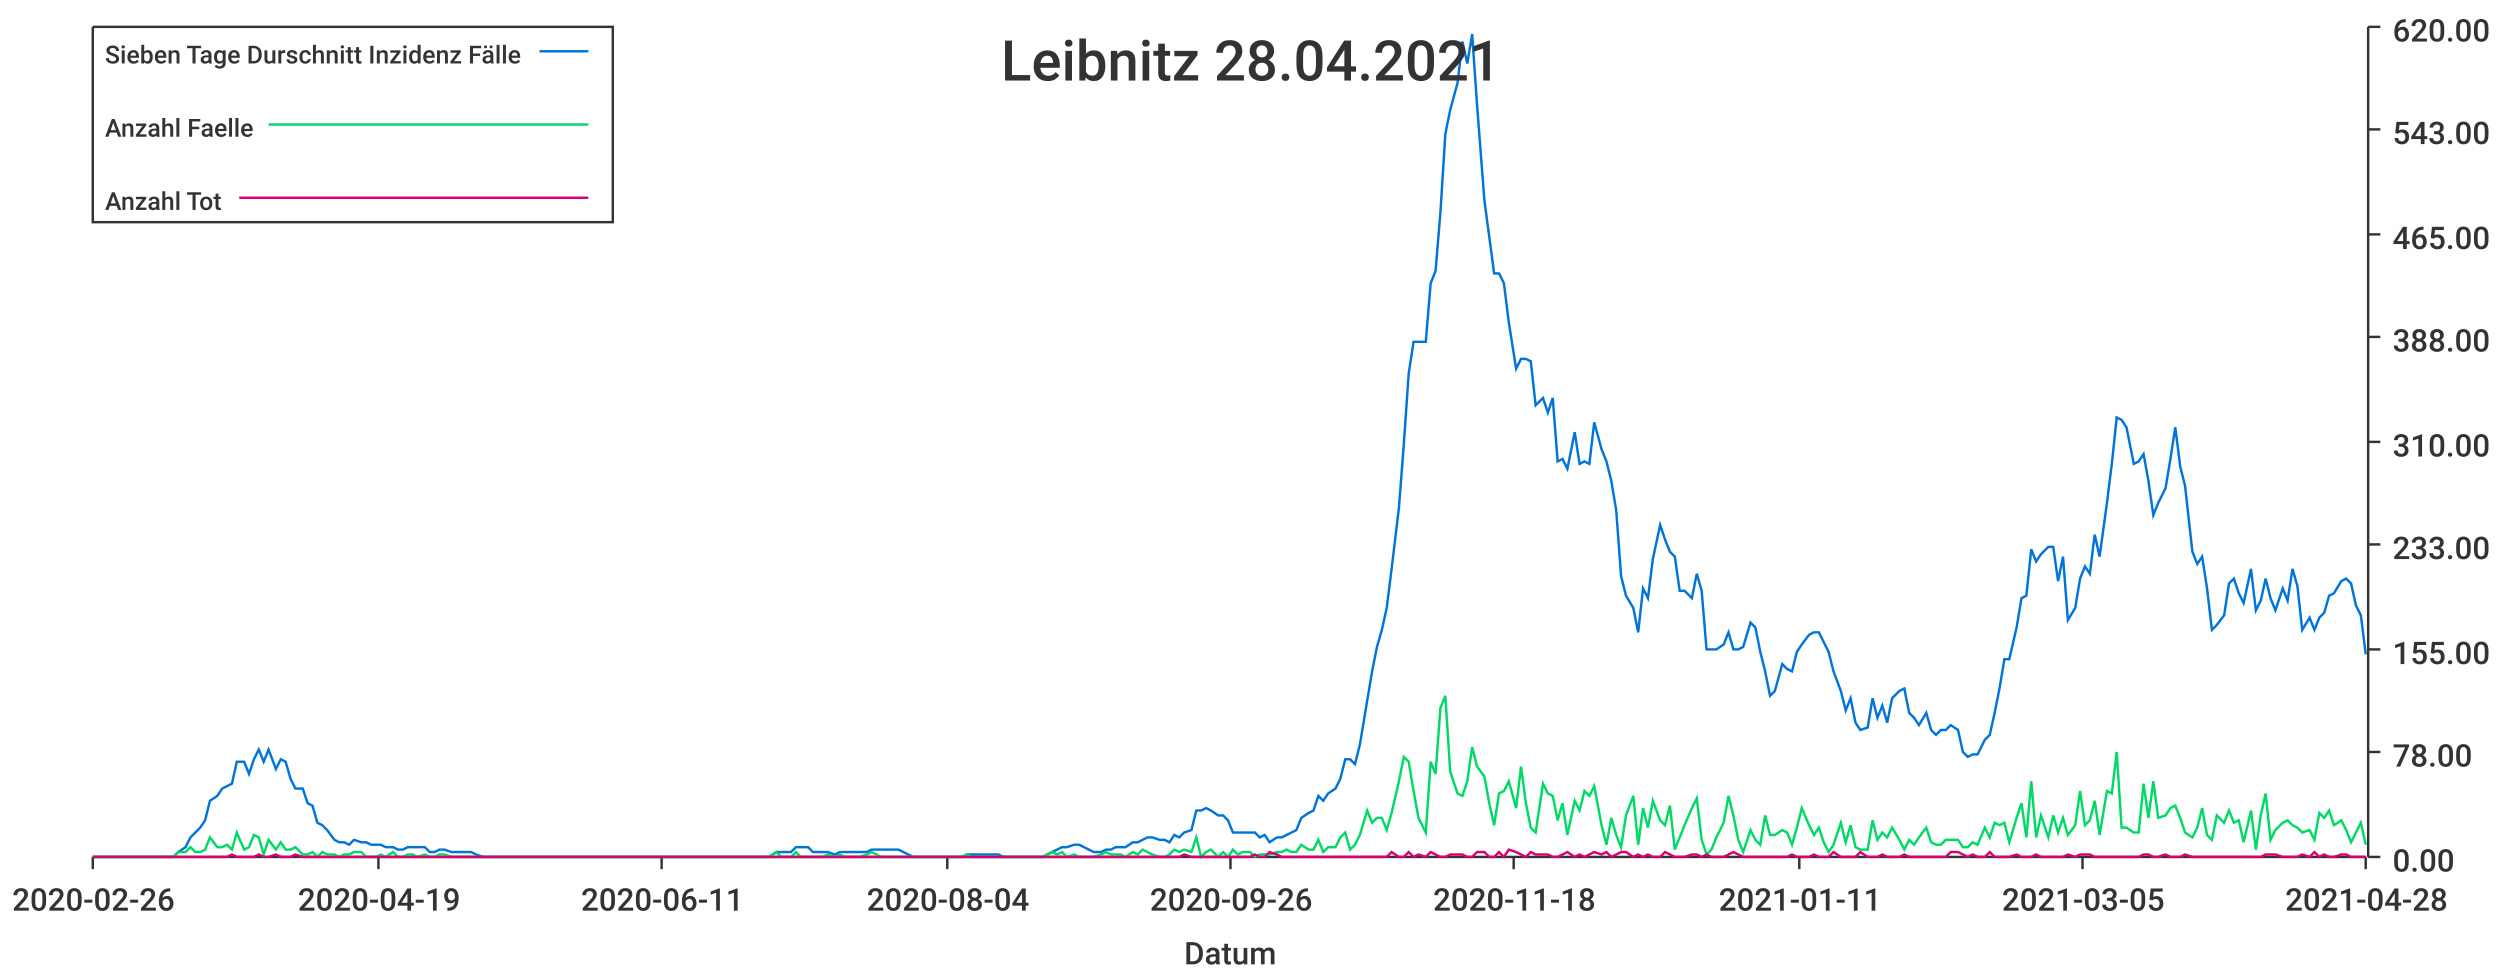
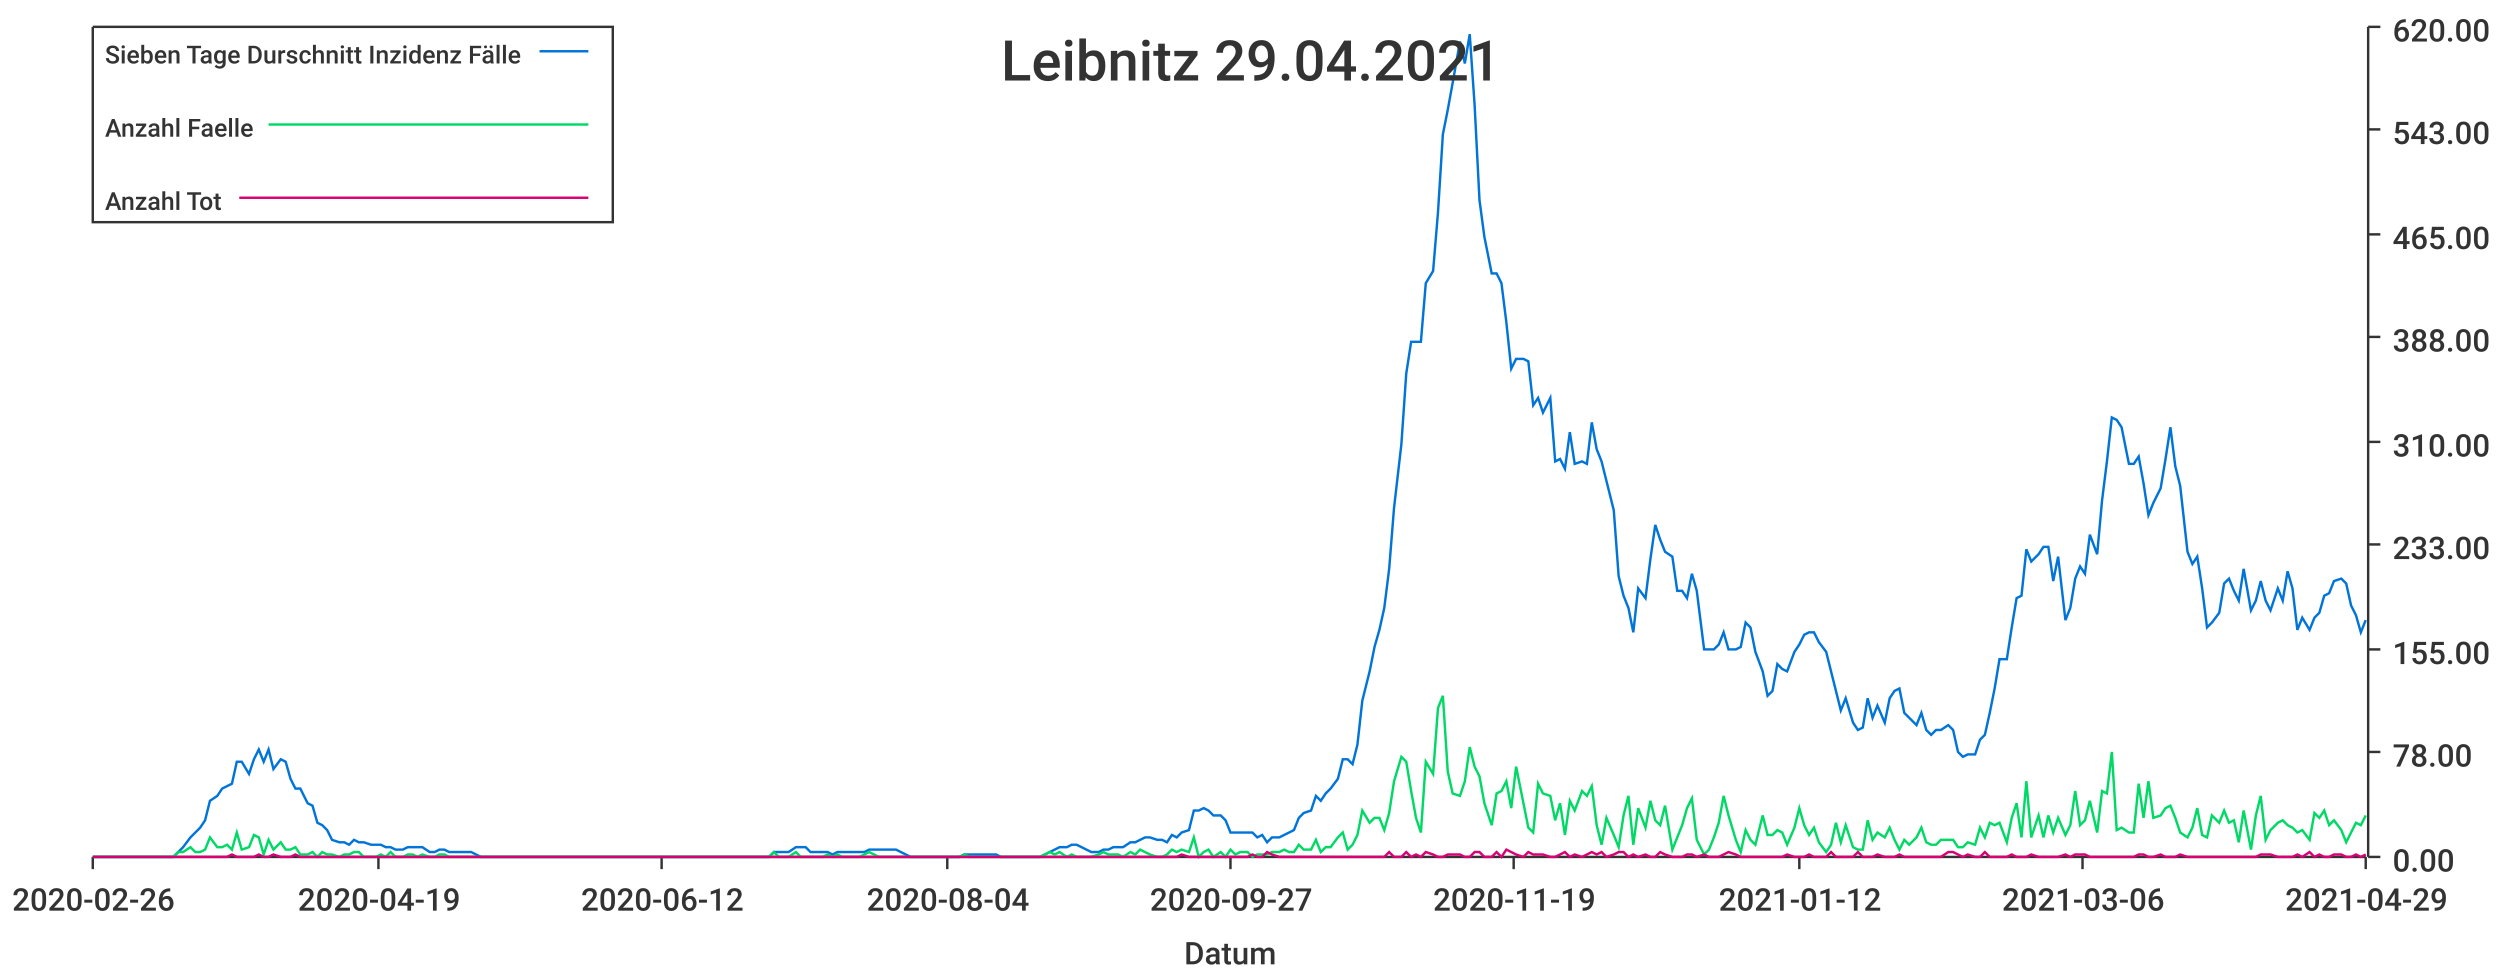
<svg xmlns="http://www.w3.org/2000/svg" width="1024" height="400">\n<path d="M 0 0 L 1024 0 L 1024 400 L 0 400 L 0 0" style="stroke-width:0;stroke:rgba(255,255,255,1.0);fill:rgba(255,255,255,1.0)" />
  <path d="M 38 11 L 969 11 L 969 351 L 38 351 L 38 11" style="stroke-width:0;stroke:rgba(255,255,255,1.0);fill:rgba(255,255,255,1.0)" />
  <path d="M 38 351 L 969 351" style="stroke-width:1;stroke:rgba(51,51,51,1.0);fill:none" />
  <path d="M 38 351 L 38 356" style="stroke-width:1;stroke:rgba(51,51,51,1.0);fill:none" />
  <text x="5" y="373" style="stroke-width:0;stroke:none;fill:rgba(51,51,51,1.0);font-size:12.8px;font-family:'Roboto Medium',sans-serif">2020-02-26</text>
  <path d="M 155 351 L 155 356" style="stroke-width:1;stroke:rgba(51,51,51,1.0);fill:none" />
  <text x="122" y="373" style="stroke-width:0;stroke:none;fill:rgba(51,51,51,1.0);font-size:12.8px;font-family:'Roboto Medium',sans-serif">2020-04-19</text>
  <path d="M 271 351 L 271 356" style="stroke-width:1;stroke:rgba(51,51,51,1.0);fill:none" />
-   <text x="238" y="373" style="stroke-width:0;stroke:none;fill:rgba(51,51,51,1.0);font-size:12.8px;font-family:'Roboto Medium',sans-serif">2020-06-11</text>
+   <text x="238" y="373" style="stroke-width:0;stroke:none;fill:rgba(51,51,51,1.0);font-size:12.8px;font-family:'Roboto Medium',sans-serif">2020-06-12</text>
  <path d="M 388 351 L 388 356" style="stroke-width:1;stroke:rgba(51,51,51,1.0);fill:none" />
  <text x="355" y="373" style="stroke-width:0;stroke:none;fill:rgba(51,51,51,1.0);font-size:12.8px;font-family:'Roboto Medium',sans-serif">2020-08-04</text>
  <path d="M 504 351 L 504 356" style="stroke-width:1;stroke:rgba(51,51,51,1.0);fill:none" />
-   <text x="471" y="373" style="stroke-width:0;stroke:none;fill:rgba(51,51,51,1.0);font-size:12.8px;font-family:'Roboto Medium',sans-serif">2020-09-26</text>
+   <text x="471" y="373" style="stroke-width:0;stroke:none;fill:rgba(51,51,51,1.0);font-size:12.8px;font-family:'Roboto Medium',sans-serif">2020-09-27</text>
  <path d="M 620 351 L 620 356" style="stroke-width:1;stroke:rgba(51,51,51,1.0);fill:none" />
-   <text x="587" y="373" style="stroke-width:0;stroke:none;fill:rgba(51,51,51,1.0);font-size:12.8px;font-family:'Roboto Medium',sans-serif">2020-11-18</text>
+   <text x="587" y="373" style="stroke-width:0;stroke:none;fill:rgba(51,51,51,1.0);font-size:12.8px;font-family:'Roboto Medium',sans-serif">2020-11-19</text>
  <path d="M 737 351 L 737 356" style="stroke-width:1;stroke:rgba(51,51,51,1.0);fill:none" />
-   <text x="704" y="373" style="stroke-width:0;stroke:none;fill:rgba(51,51,51,1.0);font-size:12.8px;font-family:'Roboto Medium',sans-serif">2021-01-11</text>
+   <text x="704" y="373" style="stroke-width:0;stroke:none;fill:rgba(51,51,51,1.0);font-size:12.8px;font-family:'Roboto Medium',sans-serif">2021-01-12</text>
  <path d="M 853 351 L 853 356" style="stroke-width:1;stroke:rgba(51,51,51,1.0);fill:none" />
-   <text x="820" y="373" style="stroke-width:0;stroke:none;fill:rgba(51,51,51,1.0);font-size:12.8px;font-family:'Roboto Medium',sans-serif">2021-03-05</text>
+   <text x="820" y="373" style="stroke-width:0;stroke:none;fill:rgba(51,51,51,1.0);font-size:12.8px;font-family:'Roboto Medium',sans-serif">2021-03-06</text>
  <path d="M 969 351 L 969 356" style="stroke-width:1;stroke:rgba(51,51,51,1.0);fill:none" />
-   <text x="936" y="373" style="stroke-width:0;stroke:none;fill:rgba(51,51,51,1.0);font-size:12.8px;font-family:'Roboto Medium',sans-serif">2021-04-28</text>
+   <text x="936" y="373" style="stroke-width:0;stroke:none;fill:rgba(51,51,51,1.0);font-size:12.8px;font-family:'Roboto Medium',sans-serif">2021-04-29</text>
  <text x="485" y="395" style="stroke-width:0;stroke:none;fill:rgba(51,51,51,1.0);font-size:12.8px;font-family:'Roboto Medium',sans-serif">Datum</text>
  <path d="M 970 351 L 970 11" style="stroke-width:1;stroke:rgba(51,51,51,1.0);fill:none" />
  <path d="M 970 351 L 975 351" style="stroke-width:1;stroke:rgba(51,51,51,1.0);fill:none" />
  <text x="980" y="357" style="stroke-width:0;stroke:none;fill:rgba(51,51,51,1.0);font-size:12.8px;font-family:'Roboto Medium',sans-serif">0.00</text>
  <path d="M 970 308 L 975 308" style="stroke-width:1;stroke:rgba(51,51,51,1.0);fill:none" />
  <text x="980" y="314" style="stroke-width:0;stroke:none;fill:rgba(51,51,51,1.0);font-size:12.8px;font-family:'Roboto Medium',sans-serif">78.00</text>
  <path d="M 970 266 L 975 266" style="stroke-width:1;stroke:rgba(51,51,51,1.0);fill:none" />
  <text x="980" y="272" style="stroke-width:0;stroke:none;fill:rgba(51,51,51,1.0);font-size:12.8px;font-family:'Roboto Medium',sans-serif">155.00</text>
  <path d="M 970 223 L 975 223" style="stroke-width:1;stroke:rgba(51,51,51,1.0);fill:none" />
  <text x="980" y="229" style="stroke-width:0;stroke:none;fill:rgba(51,51,51,1.0);font-size:12.8px;font-family:'Roboto Medium',sans-serif">233.00</text>
  <path d="M 970 181 L 975 181" style="stroke-width:1;stroke:rgba(51,51,51,1.0);fill:none" />
  <text x="980" y="187" style="stroke-width:0;stroke:none;fill:rgba(51,51,51,1.0);font-size:12.8px;font-family:'Roboto Medium',sans-serif">310.00</text>
  <path d="M 970 138 L 975 138" style="stroke-width:1;stroke:rgba(51,51,51,1.0);fill:none" />
  <text x="980" y="144" style="stroke-width:0;stroke:none;fill:rgba(51,51,51,1.0);font-size:12.8px;font-family:'Roboto Medium',sans-serif">388.00</text>
  <path d="M 970 96 L 975 96" style="stroke-width:1;stroke:rgba(51,51,51,1.0);fill:none" />
  <text x="980" y="102" style="stroke-width:0;stroke:none;fill:rgba(51,51,51,1.0);font-size:12.8px;font-family:'Roboto Medium',sans-serif">465.00</text>
  <path d="M 970 53 L 975 53" style="stroke-width:1;stroke:rgba(51,51,51,1.0);fill:none" />
  <text x="980" y="59" style="stroke-width:0;stroke:none;fill:rgba(51,51,51,1.0);font-size:12.8px;font-family:'Roboto Medium',sans-serif">543.00</text>
  <path d="M 970 11 L 975 11" style="stroke-width:1;stroke:rgba(51,51,51,1.0);fill:none" />
  <text x="980" y="17" style="stroke-width:0;stroke:none;fill:rgba(51,51,51,1.0);font-size:12.8px;font-family:'Roboto Medium',sans-serif">620.00</text>
-   <path d="M 38 351 L 41 351 L 43 351 L 45 351 L 47 351 L 49 351 L 52 351 L 54 351 L 56 351 L 58 351 L 60 351 L 62 351 L 65 351 L 67 351 L 69 351 L 71 351 L 73 349 L 76 347 L 78 343 L 80 341 L 82 339 L 84 336 L 86 328 L 89 326 L 91 323 L 93 322 L 95 321 L 97 312 L 100 312 L 102 317 L 104 311 L 106 307 L 108 312 L 110 307 L 113 315 L 115 311 L 117 312 L 119 319 L 121 323 L 124 323 L 126 329 L 128 330 L 130 337 L 132 338 L 134 340 L 137 344 L 139 345 L 141 345 L 143 346 L 145 344 L 148 345 L 150 345 L 152 346 L 154 346 L 156 346 L 158 347 L 161 347 L 163 348 L 165 348 L 167 347 L 169 347 L 171 347 L 174 347 L 176 349 L 178 349 L 180 348 L 182 348 L 185 349 L 187 349 L 189 349 L 191 349 L 193 349 L 195 350 L 198 351 L 200 351 L 202 351 L 204 351 L 206 351 L 209 351 L 211 351 L 213 351 L 215 351 L 217 351 L 219 351 L 222 351 L 224 351 L 226 351 L 228 351 L 230 351 L 233 351 L 235 351 L 237 351 L 239 351 L 241 351 L 243 351 L 246 351 L 248 351 L 250 351 L 252 351 L 254 351 L 257 351 L 259 351 L 261 351 L 263 351 L 265 351 L 267 351 L 270 351 L 272 351 L 274 351 L 276 351 L 278 351 L 281 351 L 283 351 L 285 351 L 287 351 L 289 351 L 291 351 L 294 351 L 296 351 L 298 351 L 300 351 L 302 351 L 304 351 L 307 351 L 309 351 L 311 351 L 313 351 L 315 351 L 318 349 L 320 349 L 322 349 L 324 349 L 326 347 L 328 347 L 331 347 L 333 349 L 335 349 L 337 349 L 339 349 L 342 350 L 344 349 L 346 349 L 348 349 L 350 349 L 352 349 L 355 349 L 357 348 L 359 348 L 361 348 L 363 348 L 366 348 L 368 348 L 370 349 L 372 350 L 374 351 L 376 351 L 379 351 L 381 351 L 383 351 L 385 351 L 387 351 L 390 351 L 392 351 L 394 351 L 396 350 L 398 350 L 400 350 L 403 350 L 405 350 L 407 350 L 409 350 L 411 351 L 414 351 L 416 351 L 418 351 L 420 351 L 422 351 L 424 351 L 427 351 L 429 350 L 431 349 L 433 348 L 435 347 L 437 347 L 440 346 L 442 346 L 444 347 L 446 348 L 448 349 L 451 349 L 453 348 L 455 348 L 457 347 L 459 347 L 461 347 L 464 345 L 466 345 L 468 344 L 470 343 L 472 343 L 475 344 L 477 344 L 479 345 L 481 342 L 483 343 L 485 341 L 488 340 L 490 332 L 492 332 L 494 331 L 496 332 L 499 334 L 501 334 L 503 336 L 505 341 L 507 341 L 509 341 L 512 341 L 514 341 L 516 343 L 518 342 L 520 345 L 523 343 L 525 343 L 527 342 L 529 341 L 531 340 L 533 335 L 536 333 L 538 332 L 540 326 L 542 328 L 544 325 L 547 323 L 549 319 L 551 311 L 553 311 L 555 313 L 557 305 L 560 287 L 562 275 L 564 265 L 566 258 L 568 249 L 570 233 L 573 208 L 575 182 L 577 153 L 579 140 L 581 140 L 584 140 L 586 116 L 588 111 L 590 87 L 592 55 L 594 45 L 597 34 L 599 17 L 601 26 L 603 14 L 605 43 L 608 82 L 610 97 L 612 112 L 614 112 L 616 116 L 618 132 L 621 151 L 623 147 L 625 147 L 627 148 L 629 166 L 632 163 L 634 169 L 636 163 L 638 189 L 640 188 L 642 192 L 645 177 L 647 190 L 649 189 L 651 190 L 653 173 L 656 184 L 658 189 L 660 197 L 662 209 L 664 236 L 666 244 L 669 249 L 671 259 L 673 241 L 675 245 L 677 229 L 680 215 L 682 221 L 684 226 L 686 228 L 688 242 L 690 242 L 693 245 L 695 235 L 697 242 L 699 266 L 701 266 L 703 266 L 706 264 L 708 259 L 710 266 L 712 266 L 714 265 L 717 255 L 719 257 L 721 267 L 723 275 L 725 285 L 727 283 L 730 272 L 732 274 L 734 275 L 736 267 L 738 264 L 741 260 L 743 259 L 745 259 L 747 263 L 749 267 L 751 275 L 754 283 L 756 291 L 758 286 L 760 296 L 762 299 L 765 298 L 767 286 L 769 294 L 771 289 L 773 296 L 775 286 L 778 283 L 780 282 L 782 292 L 784 294 L 786 297 L 789 292 L 791 299 L 793 301 L 795 299 L 797 299 L 799 297 L 802 299 L 804 308 L 806 310 L 808 309 L 810 309 L 813 303 L 815 301 L 817 292 L 819 282 L 821 270 L 823 270 L 826 257 L 828 245 L 830 244 L 832 225 L 834 230 L 836 227 L 839 224 L 841 224 L 843 238 L 845 228 L 847 254 L 850 249 L 852 237 L 854 232 L 856 235 L 858 219 L 860 228 L 863 206 L 865 190 L 867 171 L 869 172 L 871 175 L 874 190 L 876 189 L 878 186 L 880 197 L 882 211 L 884 206 L 887 200 L 889 188 L 891 175 L 893 191 L 895 199 L 898 226 L 900 231 L 902 228 L 904 241 L 906 258 L 908 256 L 911 252 L 913 239 L 915 237 L 917 243 L 919 247 L 922 233 L 924 250 L 926 246 L 928 237 L 930 245 L 932 250 L 935 241 L 937 246 L 939 233 L 941 240 L 943 258 L 946 253 L 948 258 L 950 253 L 952 251 L 954 244 L 956 243 L 959 238 L 961 237 L 963 239 L 965 248 L 967 252 L 969 268" style="stroke-width:1;stroke:rgba(0,116,217,1.0);fill:none" />
-   <path d="M 38 351 L 41 351 L 43 351 L 45 351 L 47 351 L 49 351 L 52 351 L 54 351 L 56 351 L 58 351 L 60 351 L 62 351 L 65 351 L 67 351 L 69 351 L 71 351 L 73 349 L 76 349 L 78 347 L 80 349 L 82 349 L 84 348 L 86 343 L 89 347 L 91 347 L 93 346 L 95 348 L 97 341 L 100 348 L 102 347 L 104 342 L 106 343 L 108 350 L 110 344 L 113 348 L 115 345 L 117 348 L 119 348 L 121 347 L 124 350 L 126 350 L 128 349 L 130 351 L 132 349 L 134 350 L 137 350 L 139 351 L 141 350 L 143 350 L 145 349 L 148 349 L 150 351 L 152 351 L 154 351 L 156 350 L 158 351 L 161 349 L 163 351 L 165 351 L 167 350 L 169 350 L 171 351 L 174 350 L 176 351 L 178 351 L 180 350 L 182 350 L 185 351 L 187 351 L 189 351 L 191 351 L 193 351 L 195 351 L 198 351 L 200 351 L 202 351 L 204 351 L 206 351 L 209 351 L 211 351 L 213 351 L 215 351 L 217 351 L 219 351 L 222 351 L 224 351 L 226 351 L 228 351 L 230 351 L 233 351 L 235 351 L 237 351 L 239 351 L 241 351 L 243 351 L 246 351 L 248 351 L 250 351 L 252 351 L 254 351 L 257 351 L 259 351 L 261 351 L 263 351 L 265 351 L 267 351 L 270 351 L 272 351 L 274 351 L 276 351 L 278 351 L 281 351 L 283 351 L 285 351 L 287 351 L 289 351 L 291 351 L 294 351 L 296 351 L 298 351 L 300 351 L 302 351 L 304 351 L 307 351 L 309 351 L 311 351 L 313 351 L 315 351 L 318 349 L 320 351 L 322 351 L 324 351 L 326 349 L 328 351 L 331 351 L 333 351 L 335 351 L 337 351 L 339 350 L 342 351 L 344 350 L 346 351 L 348 351 L 350 351 L 352 351 L 355 350 L 357 349 L 359 350 L 361 351 L 363 351 L 366 351 L 368 351 L 370 351 L 372 351 L 374 351 L 376 351 L 379 351 L 381 351 L 383 351 L 385 351 L 387 351 L 390 351 L 392 351 L 394 351 L 396 350 L 398 351 L 400 351 L 403 351 L 405 351 L 407 351 L 409 351 L 411 351 L 414 351 L 416 351 L 418 351 L 420 351 L 422 351 L 424 351 L 427 351 L 429 350 L 431 349 L 433 350 L 435 349 L 437 351 L 440 350 L 442 351 L 444 351 L 446 351 L 448 351 L 451 350 L 453 349 L 455 350 L 457 350 L 459 350 L 461 351 L 464 349 L 466 350 L 468 348 L 470 349 L 472 350 L 475 351 L 477 351 L 479 350 L 481 348 L 483 349 L 485 348 L 488 349 L 490 343 L 492 351 L 494 349 L 496 348 L 499 351 L 501 349 L 503 351 L 505 348 L 507 350 L 509 349 L 512 349 L 514 351 L 516 350 L 518 350 L 520 350 L 523 349 L 525 349 L 527 348 L 529 349 L 531 349 L 533 346 L 536 348 L 538 348 L 540 344 L 542 349 L 544 347 L 547 347 L 549 343 L 551 341 L 553 348 L 555 346 L 557 342 L 560 332 L 562 337 L 564 335 L 566 335 L 568 340 L 570 333 L 573 320 L 575 310 L 577 312 L 579 324 L 581 335 L 584 341 L 586 312 L 588 317 L 590 290 L 592 285 L 594 316 L 597 325 L 599 326 L 601 320 L 603 306 L 605 314 L 608 318 L 610 329 L 612 338 L 614 325 L 616 324 L 618 320 L 621 331 L 623 314 L 625 329 L 627 339 L 629 341 L 632 321 L 634 325 L 636 326 L 638 336 L 640 329 L 642 342 L 645 328 L 647 332 L 649 324 L 651 326 L 653 322 L 656 338 L 658 346 L 660 335 L 662 342 L 664 347 L 666 334 L 669 326 L 671 346 L 673 331 L 675 339 L 677 328 L 680 336 L 682 338 L 684 330 L 686 348 L 688 343 L 690 338 L 693 331 L 695 327 L 697 344 L 699 350 L 701 348 L 703 343 L 706 337 L 708 326 L 710 334 L 712 344 L 714 349 L 717 340 L 719 344 L 721 346 L 723 334 L 725 342 L 727 342 L 730 340 L 732 341 L 734 346 L 736 339 L 738 331 L 741 338 L 743 342 L 745 339 L 747 345 L 749 349 L 751 346 L 754 337 L 756 345 L 758 338 L 760 347 L 762 348 L 765 348 L 767 336 L 769 344 L 771 341 L 773 343 L 775 339 L 778 344 L 780 348 L 782 344 L 784 346 L 786 343 L 789 339 L 791 345 L 793 346 L 795 346 L 797 344 L 799 344 L 802 344 L 804 347 L 806 347 L 808 345 L 810 346 L 813 339 L 815 343 L 817 337 L 819 338 L 821 337 L 823 345 L 826 335 L 828 329 L 830 343 L 832 320 L 834 343 L 836 334 L 839 343 L 841 334 L 843 341 L 845 335 L 847 342 L 850 338 L 852 324 L 854 338 L 856 336 L 858 328 L 860 342 L 863 324 L 865 325 L 867 308 L 869 339 L 871 339 L 874 341 L 876 341 L 878 321 L 880 335 L 882 320 L 884 335 L 887 334 L 889 331 L 891 330 L 893 335 L 895 341 L 898 343 L 900 339 L 902 331 L 904 342 L 906 344 L 908 334 L 911 337 L 913 332 L 915 337 L 917 336 L 919 345 L 922 332 L 924 348 L 926 334 L 928 325 L 930 344 L 932 340 L 935 337 L 937 336 L 939 338 L 941 339 L 943 341 L 946 340 L 948 344 L 950 333 L 952 335 L 954 332 L 956 338 L 959 336 L 961 340 L 963 345 L 965 341 L 967 337 L 969 346" style="stroke-width:1;stroke:rgba(0,217,101,1.0);fill:none" />
-   <path d="M 38 351 L 41 351 L 43 351 L 45 351 L 47 351 L 49 351 L 52 351 L 54 351 L 56 351 L 58 351 L 60 351 L 62 351 L 65 351 L 67 351 L 69 351 L 71 351 L 73 351 L 76 351 L 78 351 L 80 351 L 82 351 L 84 351 L 86 351 L 89 351 L 91 351 L 93 351 L 95 350 L 97 351 L 100 351 L 102 351 L 104 351 L 106 350 L 108 351 L 110 351 L 113 350 L 115 351 L 117 351 L 119 351 L 121 350 L 124 351 L 126 351 L 128 351 L 130 351 L 132 351 L 134 351 L 137 351 L 139 351 L 141 351 L 143 351 L 145 351 L 148 351 L 150 351 L 152 351 L 154 351 L 156 351 L 158 351 L 161 351 L 163 351 L 165 351 L 167 351 L 169 351 L 171 351 L 174 351 L 176 351 L 178 351 L 180 351 L 182 351 L 185 351 L 187 351 L 189 351 L 191 351 L 193 351 L 195 351 L 198 351 L 200 351 L 202 351 L 204 351 L 206 351 L 209 351 L 211 351 L 213 351 L 215 351 L 217 351 L 219 351 L 222 351 L 224 351 L 226 351 L 228 351 L 230 351 L 233 351 L 235 351 L 237 351 L 239 351 L 241 351 L 243 351 L 246 351 L 248 351 L 250 351 L 252 351 L 254 351 L 257 351 L 259 351 L 261 351 L 263 351 L 265 351 L 267 351 L 270 351 L 272 351 L 274 351 L 276 351 L 278 351 L 281 351 L 283 351 L 285 351 L 287 351 L 289 351 L 291 351 L 294 351 L 296 351 L 298 351 L 300 351 L 302 351 L 304 351 L 307 351 L 309 351 L 311 351 L 313 351 L 315 351 L 318 351 L 320 351 L 322 351 L 324 351 L 326 351 L 328 351 L 331 351 L 333 351 L 335 351 L 337 351 L 339 351 L 342 351 L 344 351 L 346 351 L 348 351 L 350 351 L 352 351 L 355 351 L 357 351 L 359 351 L 361 351 L 363 351 L 366 351 L 368 351 L 370 351 L 372 351 L 374 351 L 376 351 L 379 351 L 381 351 L 383 351 L 385 351 L 387 351 L 390 351 L 392 351 L 394 351 L 396 351 L 398 351 L 400 351 L 403 351 L 405 351 L 407 351 L 409 351 L 411 351 L 414 351 L 416 351 L 418 351 L 420 351 L 422 351 L 424 351 L 427 351 L 429 351 L 431 351 L 433 351 L 435 351 L 437 351 L 440 351 L 442 351 L 444 351 L 446 351 L 448 351 L 451 351 L 453 351 L 455 351 L 457 351 L 459 351 L 461 351 L 464 351 L 466 351 L 468 351 L 470 351 L 472 351 L 475 351 L 477 351 L 479 351 L 481 351 L 483 351 L 485 350 L 488 351 L 490 351 L 492 351 L 494 351 L 496 351 L 499 351 L 501 351 L 503 351 L 505 351 L 507 351 L 509 351 L 512 351 L 514 350 L 516 351 L 518 351 L 520 349 L 523 350 L 525 351 L 527 351 L 529 351 L 531 351 L 533 351 L 536 351 L 538 351 L 540 351 L 542 351 L 544 351 L 547 351 L 549 351 L 551 351 L 553 351 L 555 351 L 557 351 L 560 351 L 562 351 L 564 351 L 566 351 L 568 351 L 570 349 L 573 351 L 575 351 L 577 349 L 579 351 L 581 350 L 584 351 L 586 349 L 588 350 L 590 351 L 592 351 L 594 350 L 597 350 L 599 350 L 601 351 L 603 351 L 605 349 L 608 349 L 610 351 L 612 351 L 614 349 L 616 351 L 618 348 L 621 349 L 623 350 L 625 351 L 627 349 L 629 350 L 632 350 L 634 350 L 636 351 L 638 351 L 640 350 L 642 349 L 645 351 L 647 350 L 649 351 L 651 350 L 653 349 L 656 350 L 658 349 L 660 351 L 662 350 L 664 349 L 666 349 L 669 351 L 671 350 L 673 351 L 675 350 L 677 351 L 680 351 L 682 349 L 684 350 L 686 351 L 688 351 L 690 351 L 693 350 L 695 350 L 697 351 L 699 350 L 701 351 L 703 351 L 706 351 L 708 350 L 710 349 L 712 350 L 714 351 L 717 351 L 719 351 L 721 351 L 723 351 L 725 351 L 727 351 L 730 351 L 732 351 L 734 350 L 736 351 L 738 351 L 741 351 L 743 350 L 745 351 L 747 351 L 749 351 L 751 349 L 754 351 L 756 351 L 758 351 L 760 351 L 762 349 L 765 351 L 767 351 L 769 351 L 771 350 L 773 351 L 775 351 L 778 351 L 780 350 L 782 351 L 784 351 L 786 351 L 789 351 L 791 351 L 793 351 L 795 351 L 797 351 L 799 349 L 802 349 L 804 350 L 806 351 L 808 350 L 810 351 L 813 351 L 815 349 L 817 351 L 819 351 L 821 351 L 823 351 L 826 350 L 828 351 L 830 351 L 832 351 L 834 350 L 836 351 L 839 351 L 841 351 L 843 351 L 845 351 L 847 350 L 850 351 L 852 350 L 854 350 L 856 350 L 858 351 L 860 351 L 863 351 L 865 351 L 867 351 L 869 351 L 871 351 L 874 351 L 876 351 L 878 350 L 880 350 L 882 351 L 884 351 L 887 350 L 889 351 L 891 351 L 893 351 L 895 350 L 898 351 L 900 351 L 902 351 L 904 351 L 906 351 L 908 351 L 911 351 L 913 351 L 915 351 L 917 351 L 919 351 L 922 351 L 924 351 L 926 351 L 928 350 L 930 350 L 932 350 L 935 351 L 937 351 L 939 351 L 941 351 L 943 350 L 946 351 L 948 349 L 950 351 L 952 350 L 954 351 L 956 351 L 959 350 L 961 350 L 963 351 L 965 351 L 967 351 L 969 351" style="stroke-width:1;stroke:rgba(217,0,116,1.0);fill:none" />
-   <text x="410" y="33" style="stroke-width:0;stroke:none;fill:rgba(51,51,51,1.0);font-size:23.0px;font-family:'Roboto Medium',sans-serif">Leibnitz 28.04.2021</text>
+   <path d="M 38 351 L 41 351 L 43 351 L 45 351 L 47 351 L 49 351 L 52 351 L 54 351 L 56 351 L 58 351 L 60 351 L 62 351 L 65 351 L 67 351 L 69 351 L 71 351 L 73 349 L 75 347 L 78 343 L 80 341 L 82 339 L 84 336 L 86 328 L 89 326 L 91 323 L 93 322 L 95 321 L 97 312 L 99 312 L 102 317 L 104 311 L 106 307 L 108 312 L 110 307 L 112 315 L 115 311 L 117 312 L 119 319 L 121 323 L 123 323 L 126 329 L 128 330 L 130 337 L 132 338 L 134 340 L 136 344 L 139 345 L 141 345 L 143 346 L 145 344 L 147 345 L 149 345 L 152 346 L 154 346 L 156 346 L 158 347 L 160 347 L 162 348 L 165 348 L 167 347 L 169 347 L 171 347 L 173 347 L 176 349 L 178 349 L 180 348 L 182 348 L 184 349 L 186 349 L 189 349 L 191 349 L 193 349 L 195 350 L 197 351 L 199 351 L 202 351 L 204 351 L 206 351 L 208 351 L 210 351 L 213 351 L 215 351 L 217 351 L 219 351 L 221 351 L 223 351 L 226 351 L 228 351 L 230 351 L 232 351 L 234 351 L 236 351 L 239 351 L 241 351 L 243 351 L 245 351 L 247 351 L 249 351 L 252 351 L 254 351 L 256 351 L 258 351 L 260 351 L 263 351 L 265 351 L 267 351 L 269 351 L 271 351 L 273 351 L 276 351 L 278 351 L 280 351 L 282 351 L 284 351 L 286 351 L 289 351 L 291 351 L 293 351 L 295 351 L 297 351 L 300 351 L 302 351 L 304 351 L 306 351 L 308 351 L 310 351 L 313 351 L 315 351 L 317 349 L 319 349 L 321 349 L 323 349 L 326 347 L 328 347 L 330 347 L 332 349 L 334 349 L 337 349 L 339 349 L 341 350 L 343 349 L 345 349 L 347 349 L 350 349 L 352 349 L 354 349 L 356 348 L 358 348 L 360 348 L 363 348 L 365 348 L 367 348 L 369 349 L 371 350 L 373 351 L 376 351 L 378 351 L 380 351 L 382 351 L 384 351 L 387 351 L 389 351 L 391 351 L 393 351 L 395 350 L 397 350 L 400 350 L 402 350 L 404 350 L 406 350 L 408 350 L 410 351 L 413 351 L 415 351 L 417 351 L 419 351 L 421 351 L 424 351 L 426 351 L 428 350 L 430 349 L 432 348 L 434 347 L 437 347 L 439 346 L 441 346 L 443 347 L 445 348 L 447 349 L 450 349 L 452 348 L 454 348 L 456 347 L 458 347 L 460 347 L 463 345 L 465 345 L 467 344 L 469 343 L 471 343 L 474 344 L 476 344 L 478 345 L 480 342 L 482 343 L 484 341 L 487 340 L 489 332 L 491 332 L 493 331 L 495 332 L 497 334 L 500 334 L 502 336 L 504 341 L 506 341 L 508 341 L 511 341 L 513 341 L 515 343 L 517 342 L 519 345 L 521 343 L 524 343 L 526 342 L 528 341 L 530 340 L 532 335 L 534 333 L 537 332 L 539 326 L 541 328 L 543 325 L 545 323 L 548 319 L 550 311 L 552 311 L 554 313 L 556 305 L 558 287 L 561 275 L 563 265 L 565 258 L 567 249 L 569 233 L 571 208 L 574 182 L 576 153 L 578 140 L 580 140 L 582 140 L 584 116 L 587 111 L 589 87 L 591 55 L 593 45 L 595 34 L 598 17 L 600 26 L 602 14 L 604 43 L 606 82 L 608 97 L 611 112 L 613 112 L 615 116 L 617 132 L 619 151 L 621 147 L 624 147 L 626 148 L 628 166 L 630 163 L 632 169 L 635 163 L 637 189 L 639 188 L 641 192 L 643 177 L 645 190 L 648 189 L 650 190 L 652 173 L 654 184 L 656 189 L 658 197 L 661 209 L 663 236 L 665 244 L 667 249 L 669 259 L 671 241 L 674 245 L 676 229 L 678 215 L 680 221 L 682 226 L 685 228 L 687 242 L 689 242 L 691 245 L 693 235 L 695 242 L 698 266 L 700 266 L 702 266 L 704 264 L 706 259 L 708 266 L 711 266 L 713 265 L 715 255 L 717 257 L 719 267 L 722 275 L 724 285 L 726 283 L 728 272 L 730 274 L 732 275 L 735 267 L 737 264 L 739 260 L 741 259 L 743 259 L 745 263 L 748 267 L 750 275 L 752 283 L 754 291 L 756 286 L 759 296 L 761 299 L 763 298 L 765 286 L 767 294 L 769 289 L 772 296 L 774 286 L 776 283 L 778 282 L 780 292 L 782 294 L 785 297 L 787 292 L 789 299 L 791 301 L 793 299 L 795 299 L 798 297 L 800 299 L 802 308 L 804 310 L 806 309 L 809 309 L 811 303 L 813 301 L 815 292 L 817 282 L 819 270 L 822 270 L 824 257 L 826 245 L 828 244 L 830 225 L 832 230 L 835 227 L 837 224 L 839 224 L 841 238 L 843 228 L 846 254 L 848 249 L 850 237 L 852 232 L 854 235 L 856 219 L 859 227 L 861 205 L 863 189 L 865 171 L 867 172 L 869 175 L 872 190 L 874 190 L 876 187 L 878 198 L 880 211 L 882 206 L 885 200 L 887 188 L 889 175 L 891 191 L 893 199 L 896 226 L 898 231 L 900 228 L 902 241 L 904 257 L 906 255 L 909 251 L 911 239 L 913 237 L 915 242 L 917 246 L 919 233 L 922 250 L 924 246 L 926 238 L 928 246 L 930 250 L 933 241 L 935 246 L 937 234 L 939 241 L 941 258 L 943 253 L 946 258 L 948 253 L 950 251 L 952 244 L 954 243 L 956 238 L 959 237 L 961 239 L 963 248 L 965 252 L 967 259 L 969 254" style="stroke-width:1;stroke:rgba(0,116,217,1.0);fill:none" />
+   <path d="M 38 351 L 41 351 L 43 351 L 45 351 L 47 351 L 49 351 L 52 351 L 54 351 L 56 351 L 58 351 L 60 351 L 62 351 L 65 351 L 67 351 L 69 351 L 71 351 L 73 349 L 75 349 L 78 347 L 80 349 L 82 349 L 84 348 L 86 343 L 89 347 L 91 347 L 93 346 L 95 348 L 97 341 L 99 348 L 102 347 L 104 342 L 106 343 L 108 350 L 110 344 L 112 348 L 115 345 L 117 348 L 119 348 L 121 347 L 123 350 L 126 350 L 128 349 L 130 351 L 132 349 L 134 350 L 136 350 L 139 351 L 141 350 L 143 350 L 145 349 L 147 349 L 149 351 L 152 351 L 154 351 L 156 350 L 158 351 L 160 349 L 162 351 L 165 351 L 167 350 L 169 350 L 171 351 L 173 350 L 176 351 L 178 351 L 180 350 L 182 350 L 184 351 L 186 351 L 189 351 L 191 351 L 193 351 L 195 351 L 197 351 L 199 351 L 202 351 L 204 351 L 206 351 L 208 351 L 210 351 L 213 351 L 215 351 L 217 351 L 219 351 L 221 351 L 223 351 L 226 351 L 228 351 L 230 351 L 232 351 L 234 351 L 236 351 L 239 351 L 241 351 L 243 351 L 245 351 L 247 351 L 249 351 L 252 351 L 254 351 L 256 351 L 258 351 L 260 351 L 263 351 L 265 351 L 267 351 L 269 351 L 271 351 L 273 351 L 276 351 L 278 351 L 280 351 L 282 351 L 284 351 L 286 351 L 289 351 L 291 351 L 293 351 L 295 351 L 297 351 L 300 351 L 302 351 L 304 351 L 306 351 L 308 351 L 310 351 L 313 351 L 315 351 L 317 349 L 319 351 L 321 351 L 323 351 L 326 349 L 328 351 L 330 351 L 332 351 L 334 351 L 337 351 L 339 350 L 341 351 L 343 350 L 345 351 L 347 351 L 350 351 L 352 351 L 354 350 L 356 349 L 358 350 L 360 351 L 363 351 L 365 351 L 367 351 L 369 351 L 371 351 L 373 351 L 376 351 L 378 351 L 380 351 L 382 351 L 384 351 L 387 351 L 389 351 L 391 351 L 393 351 L 395 350 L 397 351 L 400 351 L 402 351 L 404 351 L 406 351 L 408 351 L 410 351 L 413 351 L 415 351 L 417 351 L 419 351 L 421 351 L 424 351 L 426 351 L 428 350 L 430 349 L 432 350 L 434 349 L 437 351 L 439 350 L 441 351 L 443 351 L 445 351 L 447 351 L 450 350 L 452 349 L 454 350 L 456 350 L 458 350 L 460 351 L 463 349 L 465 350 L 467 348 L 469 349 L 471 350 L 474 351 L 476 351 L 478 350 L 480 348 L 482 349 L 484 348 L 487 349 L 489 343 L 491 351 L 493 349 L 495 348 L 497 351 L 500 349 L 502 351 L 504 348 L 506 350 L 508 349 L 511 349 L 513 351 L 515 350 L 517 350 L 519 350 L 521 349 L 524 349 L 526 348 L 528 349 L 530 349 L 532 346 L 534 348 L 537 348 L 539 344 L 541 349 L 543 347 L 545 347 L 548 343 L 550 341 L 552 348 L 554 346 L 556 342 L 558 332 L 561 337 L 563 335 L 565 335 L 567 340 L 569 333 L 571 320 L 574 310 L 576 312 L 578 324 L 580 335 L 582 341 L 584 312 L 587 317 L 589 290 L 591 285 L 593 316 L 595 325 L 598 326 L 600 320 L 602 306 L 604 314 L 606 318 L 608 329 L 611 338 L 613 325 L 615 324 L 617 320 L 619 331 L 621 314 L 624 329 L 626 339 L 628 341 L 630 321 L 632 325 L 635 326 L 637 336 L 639 329 L 641 342 L 643 328 L 645 332 L 648 324 L 650 326 L 652 322 L 654 338 L 656 346 L 658 335 L 661 342 L 663 347 L 665 334 L 667 326 L 669 346 L 671 331 L 674 339 L 676 328 L 678 336 L 680 338 L 682 330 L 685 348 L 687 343 L 689 338 L 691 331 L 693 327 L 695 344 L 698 350 L 700 348 L 702 343 L 704 337 L 706 326 L 708 334 L 711 344 L 713 349 L 715 340 L 717 344 L 719 346 L 722 334 L 724 342 L 726 342 L 728 340 L 730 341 L 732 346 L 735 339 L 737 331 L 739 338 L 741 342 L 743 339 L 745 345 L 748 349 L 750 346 L 752 337 L 754 345 L 756 338 L 759 347 L 761 348 L 763 348 L 765 336 L 767 344 L 769 341 L 772 343 L 774 339 L 776 344 L 778 348 L 780 344 L 782 346 L 785 343 L 787 339 L 789 345 L 791 346 L 793 346 L 795 344 L 798 344 L 800 344 L 802 347 L 804 347 L 806 345 L 809 346 L 811 339 L 813 343 L 815 337 L 817 338 L 819 337 L 822 345 L 824 335 L 826 329 L 828 343 L 830 320 L 832 343 L 835 334 L 837 343 L 839 334 L 841 341 L 843 335 L 846 342 L 848 338 L 850 324 L 852 338 L 854 336 L 856 328 L 859 341 L 861 324 L 863 325 L 865 308 L 867 340 L 869 339 L 872 341 L 874 341 L 876 321 L 878 335 L 880 320 L 882 335 L 885 334 L 887 331 L 889 330 L 891 335 L 893 341 L 896 343 L 898 339 L 900 331 L 902 342 L 904 343 L 906 334 L 909 337 L 911 332 L 913 337 L 915 336 L 917 345 L 919 332 L 922 348 L 924 334 L 926 326 L 928 344 L 930 340 L 933 337 L 935 336 L 937 338 L 939 339 L 941 341 L 943 340 L 946 344 L 948 333 L 950 335 L 952 332 L 954 338 L 956 336 L 959 340 L 961 345 L 963 341 L 965 337 L 967 338 L 969 334" style="stroke-width:1;stroke:rgba(0,217,101,1.0);fill:none" />
+   <path d="M 38 351 L 41 351 L 43 351 L 45 351 L 47 351 L 49 351 L 52 351 L 54 351 L 56 351 L 58 351 L 60 351 L 62 351 L 65 351 L 67 351 L 69 351 L 71 351 L 73 351 L 75 351 L 78 351 L 80 351 L 82 351 L 84 351 L 86 351 L 89 351 L 91 351 L 93 351 L 95 350 L 97 351 L 99 351 L 102 351 L 104 351 L 106 350 L 108 351 L 110 351 L 112 350 L 115 351 L 117 351 L 119 351 L 121 350 L 123 351 L 126 351 L 128 351 L 130 351 L 132 351 L 134 351 L 136 351 L 139 351 L 141 351 L 143 351 L 145 351 L 147 351 L 149 351 L 152 351 L 154 351 L 156 351 L 158 351 L 160 351 L 162 351 L 165 351 L 167 351 L 169 351 L 171 351 L 173 351 L 176 351 L 178 351 L 180 351 L 182 351 L 184 351 L 186 351 L 189 351 L 191 351 L 193 351 L 195 351 L 197 351 L 199 351 L 202 351 L 204 351 L 206 351 L 208 351 L 210 351 L 213 351 L 215 351 L 217 351 L 219 351 L 221 351 L 223 351 L 226 351 L 228 351 L 230 351 L 232 351 L 234 351 L 236 351 L 239 351 L 241 351 L 243 351 L 245 351 L 247 351 L 249 351 L 252 351 L 254 351 L 256 351 L 258 351 L 260 351 L 263 351 L 265 351 L 267 351 L 269 351 L 271 351 L 273 351 L 276 351 L 278 351 L 280 351 L 282 351 L 284 351 L 286 351 L 289 351 L 291 351 L 293 351 L 295 351 L 297 351 L 300 351 L 302 351 L 304 351 L 306 351 L 308 351 L 310 351 L 313 351 L 315 351 L 317 351 L 319 351 L 321 351 L 323 351 L 326 351 L 328 351 L 330 351 L 332 351 L 334 351 L 337 351 L 339 351 L 341 351 L 343 351 L 345 351 L 347 351 L 350 351 L 352 351 L 354 351 L 356 351 L 358 351 L 360 351 L 363 351 L 365 351 L 367 351 L 369 351 L 371 351 L 373 351 L 376 351 L 378 351 L 380 351 L 382 351 L 384 351 L 387 351 L 389 351 L 391 351 L 393 351 L 395 351 L 397 351 L 400 351 L 402 351 L 404 351 L 406 351 L 408 351 L 410 351 L 413 351 L 415 351 L 417 351 L 419 351 L 421 351 L 424 351 L 426 351 L 428 351 L 430 351 L 432 351 L 434 351 L 437 351 L 439 351 L 441 351 L 443 351 L 445 351 L 447 351 L 450 351 L 452 351 L 454 351 L 456 351 L 458 351 L 460 351 L 463 351 L 465 351 L 467 351 L 469 351 L 471 351 L 474 351 L 476 351 L 478 351 L 480 351 L 482 351 L 484 350 L 487 351 L 489 351 L 491 351 L 493 351 L 495 351 L 497 351 L 500 351 L 502 351 L 504 351 L 506 351 L 508 351 L 511 351 L 513 350 L 515 351 L 517 351 L 519 349 L 521 350 L 524 351 L 526 351 L 528 351 L 530 351 L 532 351 L 534 351 L 537 351 L 539 351 L 541 351 L 543 351 L 545 351 L 548 351 L 550 351 L 552 351 L 554 351 L 556 351 L 558 351 L 561 351 L 563 351 L 565 351 L 567 351 L 569 349 L 571 351 L 574 351 L 576 349 L 578 351 L 580 350 L 582 351 L 584 349 L 587 350 L 589 351 L 591 351 L 593 350 L 595 350 L 598 350 L 600 351 L 602 351 L 604 349 L 606 349 L 608 351 L 611 351 L 613 349 L 615 351 L 617 348 L 619 349 L 621 350 L 624 351 L 626 349 L 628 350 L 630 350 L 632 350 L 635 351 L 637 351 L 639 350 L 641 349 L 643 351 L 645 350 L 648 351 L 650 350 L 652 349 L 654 350 L 656 349 L 658 351 L 661 350 L 663 349 L 665 349 L 667 351 L 669 350 L 671 351 L 674 350 L 676 351 L 678 351 L 680 349 L 682 350 L 685 351 L 687 351 L 689 351 L 691 350 L 693 350 L 695 351 L 698 350 L 700 351 L 702 351 L 704 351 L 706 350 L 708 349 L 711 350 L 713 351 L 715 351 L 717 351 L 719 351 L 722 351 L 724 351 L 726 351 L 728 351 L 730 351 L 732 350 L 735 351 L 737 351 L 739 351 L 741 350 L 743 351 L 745 351 L 748 351 L 750 349 L 752 351 L 754 351 L 756 351 L 759 351 L 761 349 L 763 351 L 765 351 L 767 351 L 769 350 L 772 351 L 774 351 L 776 351 L 778 350 L 780 351 L 782 351 L 785 351 L 787 351 L 789 351 L 791 351 L 793 351 L 795 351 L 798 349 L 800 349 L 802 350 L 804 351 L 806 350 L 809 351 L 811 351 L 813 349 L 815 351 L 817 351 L 819 351 L 822 351 L 824 350 L 826 351 L 828 351 L 830 351 L 832 350 L 835 351 L 837 351 L 839 351 L 841 351 L 843 351 L 846 350 L 848 351 L 850 350 L 852 350 L 854 350 L 856 351 L 859 351 L 861 351 L 863 351 L 865 351 L 867 351 L 869 351 L 872 351 L 874 351 L 876 350 L 878 350 L 880 351 L 882 351 L 885 350 L 887 351 L 889 351 L 891 351 L 893 350 L 896 351 L 898 351 L 900 351 L 902 351 L 904 351 L 906 351 L 909 351 L 911 351 L 913 351 L 915 351 L 917 351 L 919 351 L 922 351 L 924 351 L 926 350 L 928 350 L 930 350 L 933 351 L 935 351 L 937 351 L 939 351 L 941 350 L 943 351 L 946 349 L 948 351 L 950 350 L 952 351 L 954 351 L 956 350 L 959 350 L 961 351 L 963 351 L 965 350 L 967 351 L 969 350" style="stroke-width:1;stroke:rgba(217,0,116,1.0);fill:none" />
+   <text x="410" y="33" style="stroke-width:0;stroke:none;fill:rgba(51,51,51,1.0);font-size:23.0px;font-family:'Roboto Medium',sans-serif">Leibnitz 29.04.2021</text>
  <path d="M 38 11 L 251 11 L 251 91 L 38 91 L 38 11" style="stroke-width:1;stroke:rgba(51,51,51,1.0);fill:rgba(255,255,255,1.0)" />
  <text x="43" y="26" style="stroke-width:0;stroke:none;fill:rgba(51,51,51,1.0);font-size:10.2px;font-family:'Roboto Medium',sans-serif">Sieben Tage Durschnitt Inzidenz Fälle</text>
  <path d="M 221 21 L 241 21" style="stroke-width:1;stroke:rgba(0,116,217,1.0);fill:none" />
  <text x="43" y="56" style="stroke-width:0;stroke:none;fill:rgba(51,51,51,1.0);font-size:10.2px;font-family:'Roboto Medium',sans-serif">Anzahl Faelle</text>
  <path d="M 110 51 L 241 51" style="stroke-width:1;stroke:rgba(0,217,101,1.0);fill:none" />
  <text x="43" y="86" style="stroke-width:0;stroke:none;fill:rgba(51,51,51,1.0);font-size:10.2px;font-family:'Roboto Medium',sans-serif">Anzahl Tot</text>
  <path d="M 98 81 L 241 81" style="stroke-width:1;stroke:rgba(217,0,116,1.0);fill:none" />
</svg>
